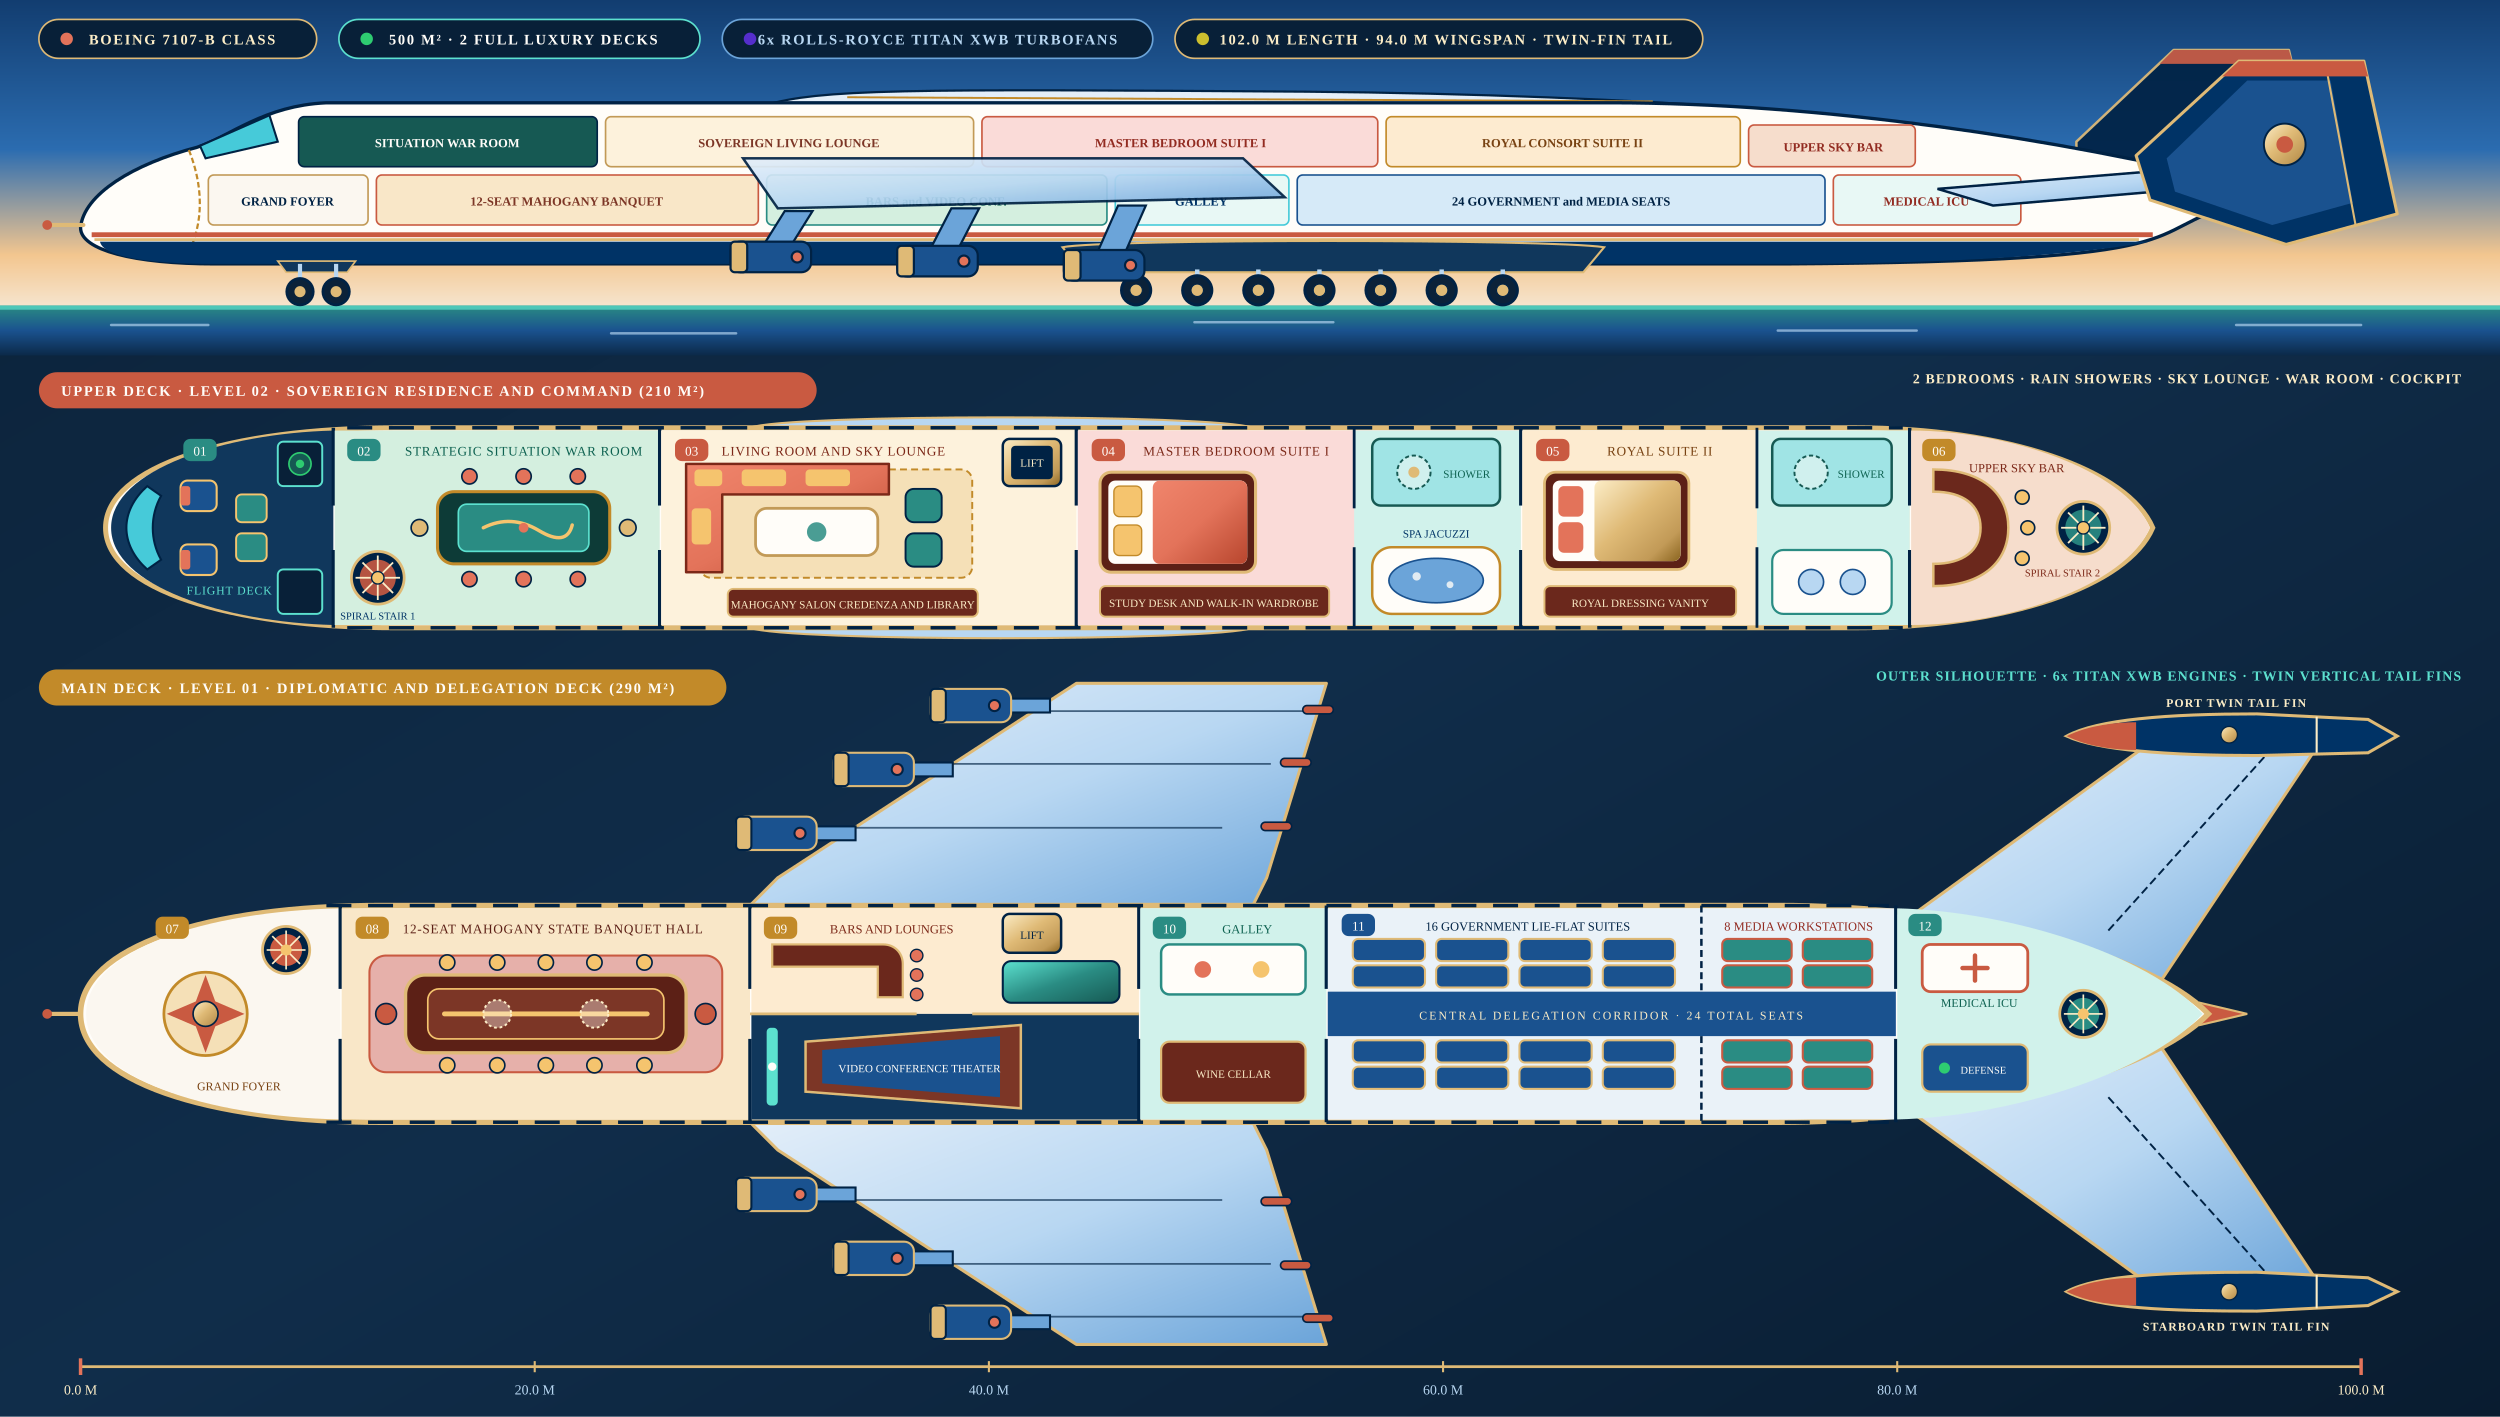
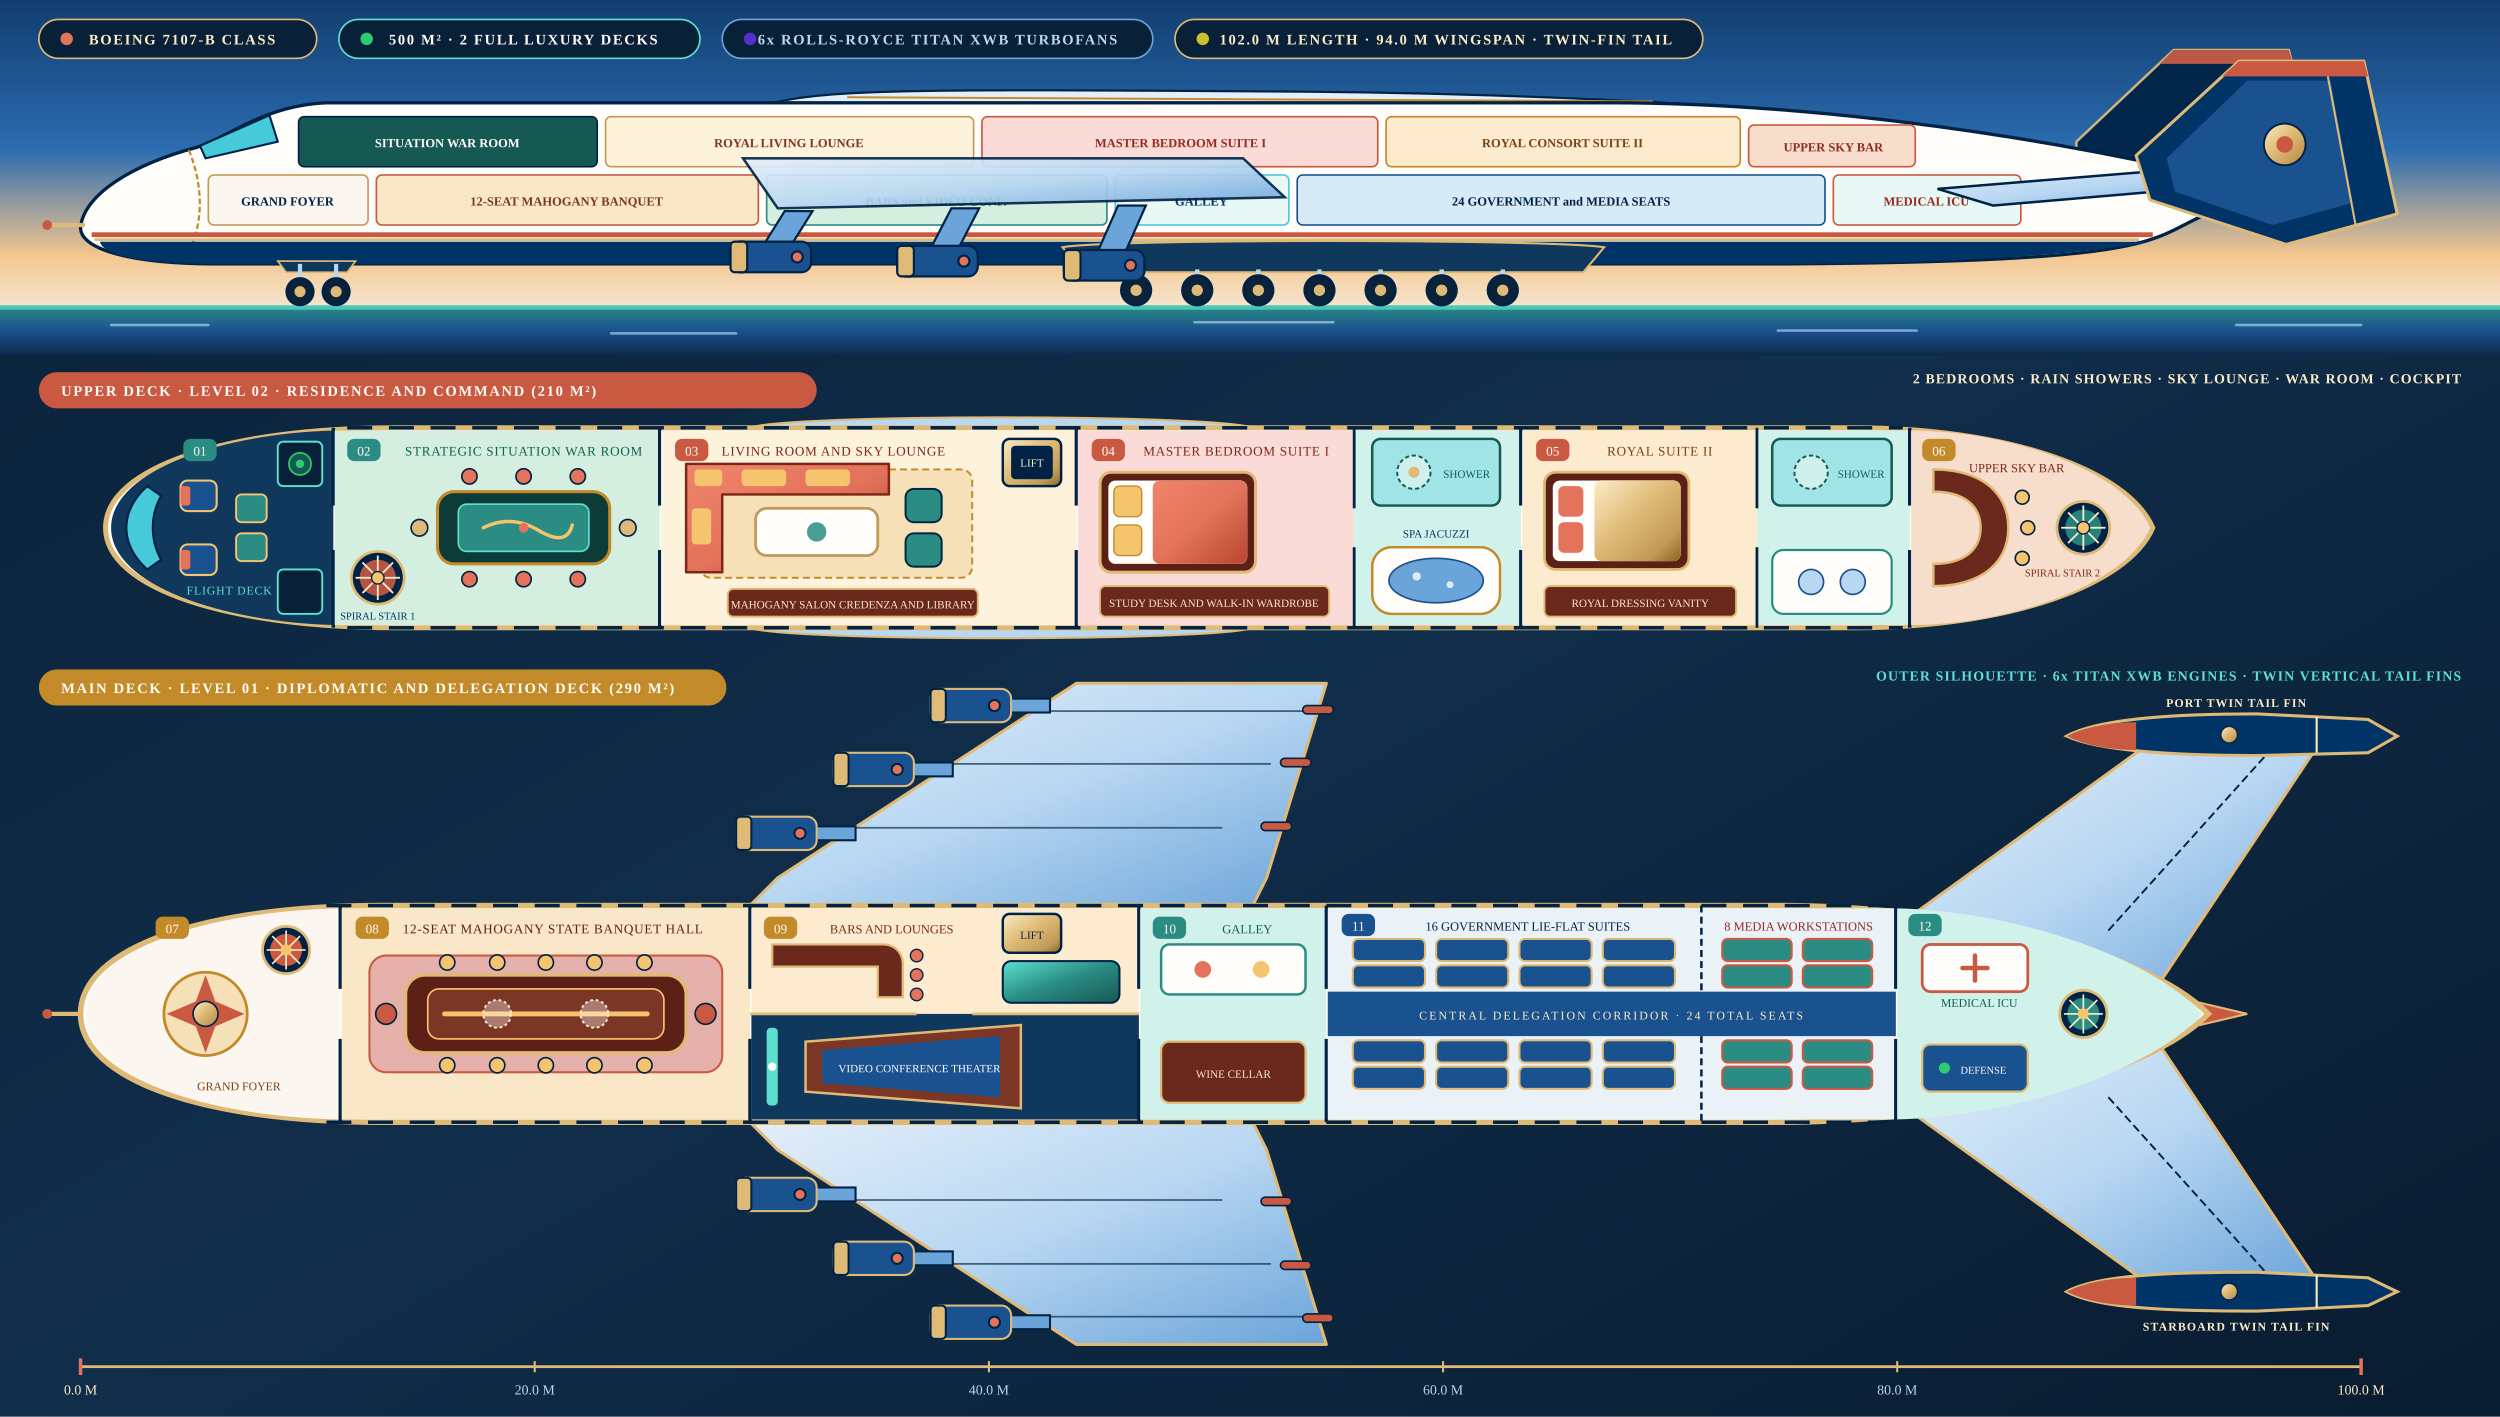
<svg xmlns="http://www.w3.org/2000/svg" class="ill deckplan-ill" viewBox="0 0 1800 1020">
  <defs>
    <linearGradient id="b" x1="0%" y1="0%" x2="0%" y2="100%">
      <stop offset="0%" stop-color="#123d70" />
      <stop offset="48%" stop-color="#2b6cb0" />
      <stop offset="82%" stop-color="#f3c68f" />
      <stop offset="100%" stop-color="#f6e7d3" />
    </linearGradient>
    <linearGradient id="c" x1="0%" y1="0%" x2="0%" y2="100%">
      <stop offset="0%" stop-color="#2a8c83" />
      <stop offset="50%" stop-color="#1a528f" />
      <stop offset="100%" stop-color="#0b2948" />
    </linearGradient>
    <linearGradient id="a" x1="0%" y1="0%" x2="100%" y2="100%">
      <stop offset="0%" stop-color="#0b2239" />
      <stop offset="50%" stop-color="#102d4a" />
      <stop offset="100%" stop-color="#091c30" />
    </linearGradient>
    <linearGradient id="d" x1="0%" y1="0%" x2="100%" y2="100%">
      <stop offset="0%" stop-color="#fcedc7" />
      <stop offset="45%" stop-color="#dfba76" />
      <stop offset="80%" stop-color="#c29a57" />
      <stop offset="100%" stop-color="#8b6520" />
    </linearGradient>
    <linearGradient id="f" x1="0%" y1="0%" x2="100%" y2="100%">
      <stop offset="0%" stop-color="#f0856c" />
      <stop offset="50%" stop-color="#e3735a" />
      <stop offset="100%" stop-color="#b8462e" />
    </linearGradient>
    <linearGradient id="g" x1="0%" y1="0%" x2="100%" y2="100%">
      <stop offset="0%" stop-color="#5ce1cf" />
      <stop offset="50%" stop-color="#2a8c83" />
      <stop offset="100%" stop-color="#165953" />
    </linearGradient>
    <linearGradient id="e" x1="0%" y1="0%" x2="100%" y2="100%">
      <stop offset="0%" stop-color="#e3eef9" />
      <stop offset="50%" stop-color="#b8d7f2" />
      <stop offset="100%" stop-color="#6ba4d9" />
    </linearGradient>
  </defs>
  <path fill="url(#a)" d="M0 0h1800v1020H0z" />
  <g class="deck-tier deck-tier--elevation">
    <path fill="url(#b)" d="M0 0h1800v224H0z" />
    <path fill="url(#c)" d="M0 220h1800v36H0z" />
    <path fill="#5ce1cf" opacity=".7" d="M0 220h1800v3H0z" />
    <path d="M80 234h70m290 6h90m330-8h100m320 6h100m230-4h90" stroke="#b8d7f2" stroke-width="1.8" stroke-linecap="round" opacity=".65" />
    <g font-size="10.5" font-weight="700" letter-spacing="1.2">
      <rect x="28" y="14" width="200" height="28" rx="14" fill="#082038" stroke="#dfba76" stroke-width="1.2" />
      <circle cx="48" cy="28" r="4.5" fill="#e3735a" class="pulse" />
      <text x="64" y="32" fill="#fcedc7">BOEING 7107-B CLASS</text>
      <rect x="244" y="14" width="260" height="28" rx="14" fill="#082038" stroke="#5ce1cf" stroke-width="1.2" />
      <circle cx="264" cy="28" r="4.5" fill="#2ecc71" class="pulse" />
      <text x="280" y="32" fill="#fffdf9">500 M² · 2 FULL LUXURY DECKS</text>
      <rect x="520" y="14" width="310" height="28" rx="14" fill="#082038" stroke="#6ba4d9" stroke-width="1.2" />
      <circle cx="540" cy="28" r="4.5" fill="#552eccff" class="pulse" />
      <text x="675" y="32" fill="#b8d7f2" text-anchor="middle">6x ROLLS-ROYCE TITAN XWB TURBOFANS</text>
      <rect x="846" y="14" width="380" height="28" rx="14" fill="#082038" stroke="#dfba76" stroke-width="1.2" />
      <circle cx="866" cy="28" r="4.5" fill="#ccbf2eff" class="pulse" />
      <text x="1041" y="32" fill="#fcedc7" text-anchor="middle">102.0 M LENGTH · 94.0 M WINGSPAN · TWIN-FIN TAIL</text>
    </g>
    <g opacity=".92">
      <path d="m1495 102 70-66h83l24 102-77 10-100-30Z" fill="#024" stroke="#dfba76" stroke-width="1.8" stroke-linejoin="round" />
      <path fill="#c95a41" d="M1565 36h83l3 10h-96z" />
      <circle cx="1608" cy="82" r="10" fill="url(#d)" stroke="#024" />
    </g>
    <path d="M550 76c40-12 100-12 390-10 120 1 240 6 320 12Z" fill="#e3eef9" stroke="#024" stroke-width="1.6" />
    <path stroke="#c28a29" stroke-width="1.4" d="m610 70 580 3" />
    <path d="M58 164c2-24 38-46 84-58 24-8 48-30 93-32h925c150 0 325 26 452 58v14c-77 22-12 42-327 44H155c-59 0-97-10-97-26Z" fill="#fffdf9" stroke="#024" stroke-width="2.4" />
    <path d="M136 108c12 30 10 58-4 81" fill="none" stroke="#c28a29" stroke-width="1.6" stroke-dasharray="4 2" />
    <path d="M72 174h1476c-58 11-163 16-263 16H155c-53 0-81-6-83-16" fill="#036" />
    <path d="M765 178c30-6 350-6 390 0l-15 18H780Z" fill="#10375c" stroke="#dfba76" stroke-width="1.5" />
    <path fill="#10375c" stroke="#dfba76" stroke-width="1.2" d="M200 188h56l-6 8h-44z" />
    <path stroke="#b8d7f2" stroke-width="3" d="M216 190v20m26-20v20" />
    <circle cx="216" cy="210" r="9.5" fill="#0b2239" stroke="#024" stroke-width="2" />
    <circle cx="216" cy="210" r="4" fill="#dfba76" />
    <circle cx="242" cy="210" r="9.5" fill="#0b2239" stroke="#024" stroke-width="2" />
    <circle cx="242" cy="210" r="4" fill="#dfba76" />
    <path d="M818 194v15m44-15v15m44-15v15m44-15v15m44-15v15m44-15v15m44-15v15" stroke="#b8d7f2" stroke-width="3.2" />
    <g fill="#0b2239" stroke="#024" stroke-width="2.2">
      <circle cx="818" cy="209" r="10.5" />
      <circle cx="862" cy="209" r="10.5" />
      <circle cx="906" cy="209" r="10.5" />
      <circle cx="950" cy="209" r="10.5" />
      <circle cx="994" cy="209" r="10.5" />
      <circle cx="1038" cy="209" r="10.5" />
      <circle cx="1082" cy="209" r="10.5" />
    </g>
    <g fill="#dfba76" stroke="#024" stroke-width=".8">
      <circle cx="818" cy="209" r="4.5" />
      <circle cx="862" cy="209" r="4.5" />
      <circle cx="906" cy="209" r="4.5" />
      <circle cx="950" cy="209" r="4.5" />
      <circle cx="994" cy="209" r="4.5" />
      <circle cx="1038" cy="209" r="4.5" />
      <circle cx="1082" cy="209" r="4.5" />
    </g>
    <path stroke="#c95a41" stroke-width="3.5" d="M66 169h1484" />
    <path stroke="#dfba76" stroke-width="2" d="M68 172.5h1472" />
    <path stroke="#dfba76" stroke-width="3" stroke-linecap="round" d="M34 162h26" />
    <circle cx="34" cy="162" r="3.5" fill="#c95a41" />
    <path d="m144 105 50-22 6 19-52 12Z" fill="#46cad9" stroke="#024" stroke-width="1.5" />
    <rect x="215" y="84" width="215" height="36" rx="4" fill="#165953" stroke="#024" stroke-width="1.2" />
    <rect x="436" y="84" width="265" height="36" rx="4" fill="#fdf2dc" stroke="#c29a57" stroke-width="1.2" />
    <rect x="707" y="84" width="285" height="36" rx="4" fill="#fadbd8" stroke="#c95a41" stroke-width="1.2" />
    <rect x="998" y="84" width="255" height="36" rx="4" fill="#fdebd0" stroke="#c28a29" stroke-width="1.2" />
    <rect x="1259" y="90" width="120" height="30" rx="4" fill="#f6ddcc" stroke="#c95a41" stroke-width="1.2" />
    <rect x="150" y="126" width="115" height="36" rx="4" fill="#fbf7f0" stroke="#c29a57" stroke-width="1.2" />
    <rect x="271" y="126" width="275" height="36" rx="4" fill="#f9e7c8" stroke="#c95a41" stroke-width="1.2" />
    <rect x="552" y="126" width="245" height="36" rx="4" fill="#d4efdf" stroke="#2a8c83" stroke-width="1.2" />
    <rect x="803" y="126" width="125" height="36" rx="4" fill="#e8f8f5" stroke="#46cad9" stroke-width="1.2" />
    <rect x="934" y="126" width="380" height="36" rx="4" fill="#d6eaf8" stroke="#1a528f" stroke-width="1.2" />
    <rect x="1320" y="126" width="135" height="36" rx="4" fill="#e8f8f5" stroke="#c95a41" stroke-width="1.2" />
    <g font-size="9" font-weight="800" text-anchor="middle">
      <text x="322" y="106" fill="#fffdf9">SITUATION WAR ROOM</text>
-       <text x="568" y="106" fill="#7c3626">SOVEREIGN LIVING LOUNGE</text>
+       <text x="568" y="106" fill="#7c3626">ROYAL LIVING LOUNGE</text>
      <text x="850" y="106" fill="#922b21">MASTER BEDROOM SUITE I</text>
      <text x="1125" y="106" fill="#784212">ROYAL CONSORT SUITE II</text>
      <text x="1320" y="109" fill="#922b21">UPPER SKY BAR</text>
      <text x="207" y="148" fill="#024">GRAND FOYER</text>
      <text x="408" y="148" fill="#7c3626">12-SEAT MAHOGANY BANQUET</text>
      <text x="674" y="148" fill="#0e6251">BARS and VIDEO CONF.</text>
      <text x="865" y="148" fill="#036">GALLEY</text>
      <text x="1124" y="148" fill="#024">24 GOVERNMENT and MEDIA SEATS</text>
      <text x="1387" y="148" fill="#922b21">MEDICAL ICU</text>
    </g>
    <path d="M535 114h360l30 28-365 8Z" fill="url(#e)" stroke="#024" stroke-width="1.8" opacity=".92" />
    <g stroke="#024" stroke-width="1.6">
      <path fill="#6ba4d9" d="M565 152h20l-15 24h-20z" />
      <rect x="526" y="174" width="58" height="22" rx="7" fill="#1a528f" />
      <rect x="526" y="174" width="12" height="22" rx="3" fill="#dfba76" />
      <circle cx="574" cy="185" r="4" fill="#e3735a" />
      <path fill="#6ba4d9" d="M685 150h20l-15 29h-20z" />
      <rect x="646" y="177" width="58" height="22" rx="7" fill="#1a528f" />
      <rect x="646" y="177" width="12" height="22" rx="3" fill="#dfba76" />
      <circle cx="694" cy="188" r="4" fill="#e3735a" />
      <path fill="#6ba4d9" d="M805 148h20l-15 34h-20z" />
      <rect x="766" y="180" width="58" height="22" rx="7" fill="#1a528f" />
      <rect x="766" y="180" width="12" height="22" rx="3" fill="#dfba76" />
      <circle cx="814" cy="191" r="4" fill="#e3735a" />
    </g>
    <path d="m1395 136 220-18 30 12-210 18Z" fill="url(#e)" stroke="#024" stroke-width="1.8" />
    <path d="m1538 112 74-68h90l24 110-80 22-98-32Z" fill="#036" stroke="#dfba76" stroke-width="2.2" stroke-linejoin="round" />
    <path d="m1560 114 58-56h60l16 88-58 16-70-24Z" fill="#1a528f" />
    <path stroke="#dfba76" stroke-width="1.5" d="m1674 44 22 118" />
    <path fill="#c95a41" d="M1612 44h90l3 11h-105z" />
    <circle cx="1645" cy="104" r="15" fill="url(#d)" stroke="#024" stroke-width="1.4" />
    <circle cx="1645" cy="104" r="6" fill="#c95a41" />
  </g>
  <g class="deck-tier deck-tier--upper">
    <rect x="28" y="268" width="560" height="26" rx="13" fill="#c95a41" />
-     <text x="44" y="285" fill="#fffdf9" font-size="10.5" font-weight="800" letter-spacing="1.2">UPPER DECK · LEVEL 02 · SOVEREIGN RESIDENCE AND COMMAND (210 M²)</text>
+     <text x="44" y="285" fill="#fffdf9" font-size="10.5" font-weight="800" letter-spacing="1.2">UPPER DECK · LEVEL 02 · RESIDENCE AND COMMAND (210 M²)</text>
    <text x="1772" y="276" fill="#fcedc7" font-size="10" font-weight="700" text-anchor="end" letter-spacing=".8">2 BEDROOMS · RAIN SHOWERS · SKY LOUNGE · WAR ROOM · COCKPIT</text>
    <path d="M540 308c25-10 335-10 362 0Zm0 144c25 10 335 10 362 0Z" fill="#b8d7f2" stroke="#dfba76" stroke-width="1.5" />
    <path d="M76 380c0-44 89-72 209-72h1050c110 0 197 30 215 72-18 42-105 72-215 72H285c-120 0-209-28-209-72Z" fill="#fffdf9" stroke="#dfba76" stroke-width="3.6" />
    <path d="M80 380c0-42 82-68 160-70v140c-78-2-160-28-160-70" fill="#10375c" />
    <path d="M106 350c-20 18-20 42 0 60l10-7c-8-14-8-32 0-46Z" fill="#46cad9" stroke="#024" stroke-width="1.5" />
    <rect x="130" y="346" width="26" height="22" rx="5" fill="#1a528f" stroke="#f5c46e" stroke-width="1.5" />
    <rect x="130" y="350" width="7" height="14" rx="2" fill="#e3735a" />
    <rect x="130" y="392" width="26" height="22" rx="5" fill="#1a528f" stroke="#f5c46e" stroke-width="1.5" />
    <rect x="130" y="396" width="7" height="14" rx="2" fill="#e3735a" />
    <rect x="170" y="356" width="22" height="20" rx="4" fill="#2a8c83" stroke="#f5c46e" stroke-width="1.4" />
    <rect x="170" y="384" width="22" height="20" rx="4" fill="#2a8c83" stroke="#f5c46e" stroke-width="1.4" />
    <rect x="200" y="318" width="32" height="32" rx="4" fill="#082038" stroke="#5ce1cf" stroke-width="1.4" />
    <circle cx="216" cy="334" r="8" fill="#165953" stroke="#2ecc71" stroke-width="1.2" />
    <circle cx="216" cy="334" r="3" fill="#2ecc71" class="pulse" />
    <rect x="200" y="410" width="32" height="32" rx="4" fill="#082038" stroke="#5ce1cf" stroke-width="1.4" />
    <path stroke="#024" stroke-width="2.5" d="M240 308v56m0 32v56" />
    <rect x="132" y="316" width="24" height="16" rx="5" fill="#2a8c83" />
    <text x="144" y="328" fill="#fffdf9" font-size="9.5" text-anchor="middle">01</text>
    <text x="165" y="428" fill="#5ce1cf" font-size="8.5" text-anchor="middle" letter-spacing=".6">FLIGHT DECK</text>
    <path fill="#d4efdf" d="M241 310h234v140H241z" />
    <path stroke="#024" stroke-width="2.5" d="M475 308v56m0 32v56" />
    <rect x="315" y="354" width="124" height="52" rx="12" fill="#0d3b37" stroke="#c28a29" stroke-width="2.2" />
    <rect x="330" y="363" width="94" height="34" rx="6" fill="#2a8c83" stroke="#5ce1cf" stroke-width="1.2" />
    <path d="M348 380q20-10 40 2t24-4" stroke="#f5c46e" stroke-width="2.5" fill="none" stroke-linecap="round" />
    <circle cx="377" cy="380" r="3.5" fill="#e3735a" class="pulse" />
    <g fill="#e3735a" stroke="#024" stroke-width="1.2">
      <circle cx="338" cy="343" r="5.5" />
      <circle cx="377" cy="343" r="5.5" />
      <circle cx="416" cy="343" r="5.5" />
      <circle cx="338" cy="417" r="5.5" />
      <circle cx="377" cy="417" r="5.5" />
      <circle cx="416" cy="417" r="5.5" />
      <circle cx="302" cy="380" r="6" fill="#dfba76" />
      <circle cx="452" cy="380" r="6" fill="#dfba76" />
    </g>
    <g transform="translate(272 416)">
      <circle r="19" fill="#024" stroke="#dfba76" stroke-width="2" />
      <circle r="13" fill="#c95a41" opacity=".9" />
      <path d="M-16 0h32M0-16v32m-11-27 22 22m0-22-22 22" stroke="#fcedc7" stroke-width="1.3" />
      <circle r="4.5" fill="#f5c46e" stroke="#024" />
    </g>
    <text x="272" y="446" fill="#036" font-size="7.5" text-anchor="middle">SPIRAL STAIR 1</text>
    <rect x="250" y="316" width="24" height="16" rx="5" fill="#2a8c83" />
    <text x="262" y="328" fill="#fffdf9" font-size="9.5" text-anchor="middle">02</text>
    <text x="377" y="328" fill="#0e6251" font-size="9.5" text-anchor="middle" letter-spacing=".5">STRATEGIC SITUATION WAR ROOM</text>
    <path fill="#fdf2dc" d="M476 310h299v140H476z" />
    <path stroke="#024" stroke-width="2.5" d="M775 308v56m0 32v56" />
    <rect x="504" y="338" width="196" height="78" rx="8" fill="#f5e0b7" stroke="#c28a29" stroke-width="1.4" stroke-dasharray="5 3" />
    <path d="M494 334h146v22H520v56h-26Z" fill="url(#f)" stroke="#7c2818" stroke-width="1.8" stroke-linejoin="round" />
    <rect x="500" y="338" width="20" height="12" rx="3" fill="#f5c46e" />
    <rect x="534" y="338" width="32" height="12" rx="3" fill="#f5c46e" />
    <rect x="580" y="338" width="32" height="12" rx="3" fill="#f5c46e" />
    <rect x="498" y="366" width="14" height="26" rx="3" fill="#f5c46e" />
    <rect x="544" y="366" width="88" height="34" rx="8" fill="#fffdf9" stroke="#c29a57" stroke-width="2" />
    <circle cx="588" cy="383" r="7" fill="#2a8c83" opacity=".85" />
    <rect x="652" y="352" width="26" height="24" rx="6" fill="#2a8c83" stroke="#024" stroke-width="1.4" />
    <rect x="652" y="384" width="26" height="24" rx="6" fill="#2a8c83" stroke="#024" stroke-width="1.4" />
    <rect x="524" y="424" width="180" height="20" rx="4" fill="#6b281c" stroke="#dfba76" stroke-width="1.4" />
    <text x="614" y="438" fill="#fcedc7" font-size="8" text-anchor="middle">MAHOGANY SALON CREDENZA AND LIBRARY</text>
    <rect x="722" y="316" width="42" height="34" rx="5" fill="url(#d)" stroke="#024" stroke-width="1.8" />
    <rect x="728" y="321" width="30" height="24" rx="3" fill="#024" />
    <text x="743" y="336" fill="#fcedc7" font-size="8" text-anchor="middle">LIFT</text>
    <rect x="486" y="316" width="24" height="16" rx="5" fill="#c95a41" />
    <text x="498" y="328" fill="#fffdf9" font-size="9.5" text-anchor="middle">03</text>
    <text x="600" y="328" fill="#7c2818" font-size="9.5" text-anchor="middle" letter-spacing=".5">LIVING ROOM AND SKY LOUNGE</text>
    <path fill="#fadbd8" d="M776 310h319v140H776z" />
    <path fill="#d1f2eb" d="M975 310h120v140H975z" />
    <path stroke="#024" stroke-width="2" d="M975 308v58m0 28v58" />
    <path stroke="#024" stroke-width="2.5" d="M1095 308v56m0 32v56" />
    <rect x="792" y="340" width="112" height="72" rx="8" fill="#5c2016" stroke="#dfba76" stroke-width="2.2" />
    <rect x="798" y="346" width="100" height="60" rx="5" fill="#fffdf9" />
    <rect x="830" y="346" width="68" height="60" rx="5" fill="url(#f)" />
    <rect x="802" y="350" width="20" height="22" rx="4" fill="#f5c46e" stroke="#c28a29" />
    <rect x="802" y="378" width="20" height="22" rx="4" fill="#f5c46e" stroke="#c28a29" />
    <rect x="792" y="422" width="165" height="22" rx="4" fill="#6b281c" stroke="#dfba76" stroke-width="1.4" />
    <text x="874" y="437" fill="#fcedc7" font-size="8" text-anchor="middle">STUDY DESK AND WALK-IN WARDROBE</text>
    <rect x="988" y="316" width="92" height="48" rx="6" fill="#46cad9" fill-opacity=".35" stroke="#165953" stroke-width="1.8" />
    <circle cx="1018" cy="340" r="12" fill="#fffdf9" fill-opacity=".5" stroke="#165953" stroke-width="1.4" stroke-dasharray="3 2" />
    <circle cx="1018" cy="340" r="4" fill="#dfba76" />
    <text x="1056" y="344" fill="#0e6251" font-size="8" text-anchor="middle">SHOWER</text>
    <rect x="988" y="394" width="92" height="48" rx="14" fill="#fffdf9" stroke="#c28a29" stroke-width="1.8" />
    <ellipse cx="1034" cy="418" rx="34" ry="16" fill="#6ba4d9" stroke="#1a528f" stroke-width="1.2" />
    <circle cx="1020" cy="415" r="3" fill="#fffdf9" opacity=".8" />
    <circle cx="1044" cy="421" r="2.5" fill="#fffdf9" opacity=".8" />
    <text x="1034" y="387" fill="#036" font-size="8" text-anchor="middle">SPA JACUZZI</text>
    <rect x="786" y="316" width="24" height="16" rx="5" fill="#c95a41" />
    <text x="798" y="328" fill="#fffdf9" font-size="9.5" text-anchor="middle">04</text>
    <text x="890" y="328" fill="#7c2818" font-size="9.5" text-anchor="middle" letter-spacing=".5">MASTER BEDROOM SUITE I</text>
    <path fill="#fdebd0" d="M1096 310h279v140h-279z" />
    <path fill="#d1f2eb" d="M1265 310h110v140h-110z" />
    <path stroke="#024" stroke-width="2" d="M1265 308v58m0 28v58" />
    <path stroke="#024" stroke-width="2.5" d="M1375 308v56m0 32v56" />
    <rect x="1112" y="340" width="104" height="70" rx="8" fill="#5c2016" stroke="#dfba76" stroke-width="2" />
    <rect x="1118" y="346" width="92" height="58" rx="5" fill="#fffdf9" />
    <rect x="1148" y="346" width="62" height="58" rx="5" fill="url(#d)" />
    <rect x="1122" y="350" width="18" height="22" rx="4" fill="#e3735a" />
    <rect x="1122" y="376" width="18" height="22" rx="4" fill="#e3735a" />
    <rect x="1112" y="422" width="138" height="22" rx="4" fill="#6b281c" stroke="#dfba76" stroke-width="1.4" />
    <text x="1181" y="437" fill="#fcedc7" font-size="8" text-anchor="middle">ROYAL DRESSING VANITY</text>
    <rect x="1276" y="316" width="86" height="48" rx="6" fill="#46cad9" fill-opacity=".35" stroke="#165953" stroke-width="1.8" />
    <circle cx="1304" cy="340" r="12" fill="#fffdf9" fill-opacity=".5" stroke="#165953" stroke-width="1.4" stroke-dasharray="3 2" />
    <text x="1340" y="344" fill="#0e6251" font-size="8" text-anchor="middle">SHOWER</text>
    <rect x="1276" y="396" width="86" height="46" rx="8" fill="#fffdf9" stroke="#2a8c83" stroke-width="1.6" />
    <circle cx="1304" cy="419" r="9" fill="#b8d7f2" stroke="#1a528f" stroke-width="1.2" />
    <circle cx="1334" cy="419" r="9" fill="#b8d7f2" stroke="#1a528f" stroke-width="1.2" />
    <rect x="1106" y="316" width="24" height="16" rx="5" fill="#c95a41" />
    <text x="1118" y="328" fill="#fffdf9" font-size="9.5" text-anchor="middle">05</text>
    <text x="1195" y="328" fill="#784212" font-size="9.5" text-anchor="middle" letter-spacing=".5">ROYAL SUITE II</text>
    <path d="M1376 310c69 0 154 28 172 70-18 42-103 70-172 70Z" fill="#f6ddcc" />
    <path d="M1392 338c36 0 54 18 54 42s-18 42-54 42v-16c22 0 34-10 34-26s-12-26-34-26Z" fill="#6b281c" stroke="#dfba76" stroke-width="1.8" />
    <circle cx="1456" cy="358" r="5" fill="#f5c46e" stroke="#024" stroke-width="1.2" />
    <circle cx="1460" cy="380" r="5" fill="#f5c46e" stroke="#024" stroke-width="1.2" />
    <circle cx="1456" cy="402" r="5" fill="#f5c46e" stroke="#024" stroke-width="1.2" />
    <g transform="translate(1500 380)">
      <circle r="19" fill="#024" stroke="#dfba76" stroke-width="2" />
      <circle r="13" fill="#2a8c83" opacity=".9" />
      <path d="M-16 0h32M0-16v32m-11-27 22 22m0-22-22 22" stroke="#fcedc7" stroke-width="1.3" />
      <circle r="4.5" fill="#f5c46e" stroke="#024" />
    </g>
    <text x="1485" y="415" fill="#7c2818" font-size="7.5" text-anchor="middle">SPIRAL STAIR 2</text>
    <rect x="1384" y="316" width="24" height="16" rx="5" fill="#c28a29" />
    <text x="1396" y="328" fill="#fffdf9" font-size="9.5" text-anchor="middle">06</text>
    <text x="1452" y="340" fill="#7c2818" font-size="9" text-anchor="middle">UPPER SKY BAR</text>
    <path d="M250 308h1120M250 452h1120" stroke="#024" stroke-width="2.5" stroke-dasharray="18 12" />
  </g>
  <g class="deck-tier deck-tier--main">
    <rect x="28" y="482" width="495" height="26" rx="13" fill="#c28a29" />
    <text x="44" y="499" fill="#fffdf9" font-size="10.5" font-weight="800" letter-spacing="1.2">MAIN DECK · LEVEL 01 · DIPLOMATIC AND DELEGATION DECK (290 M²)</text>
    <text x="1772" y="490" fill="#5ce1cf" font-size="10" font-weight="700" text-anchor="end" letter-spacing=".8">OUTER SILHOUETTE · 6x TITAN XWB ENGINES · TWIN VERTICAL TAIL FINS</text>
    <path d="m540 652 20-20 215-140h180l-43 140-10 20Z" fill="url(#e)" stroke="#dfba76" stroke-width="2.2" stroke-linejoin="round" />
    <path d="m540 808 20 20 215 140h180l-43-140-10-20Z" fill="url(#e)" stroke="#dfba76" stroke-width="2.2" stroke-linejoin="round" />
    <path d="M615 596h265m-195-46h230m-170-38h197M615 864h265m-195 46h230m-170 38h197" stroke="#024" stroke-width="1.3" opacity=".65" />
    <g fill="#c95a41" stroke="#024" stroke-width="1.2">
      <rect x="908" y="592" width="22" height="6" rx="3" />
      <rect x="922" y="546" width="22" height="6" rx="3" />
      <rect x="938" y="508" width="22" height="6" rx="3" />
      <rect x="908" y="862" width="22" height="6" rx="3" />
      <rect x="922" y="908" width="22" height="6" rx="3" />
      <rect x="938" y="946" width="22" height="6" rx="3" />
    </g>
    <g stroke="#024" stroke-width="1.5">
      <path fill="#6ba4d9" d="M572 595h44v10h-44z" />
      <rect x="530" y="588" width="58" height="24" rx="7" fill="#1a528f" stroke="#dfba76" />
      <rect x="530" y="588" width="11" height="24" rx="3" fill="#dfba76" />
      <circle cx="576" cy="600" r="4" fill="#e3735a" />
      <path fill="#6ba4d9" d="M642 549h44v10h-44z" />
      <rect x="600" y="542" width="58" height="24" rx="7" fill="#1a528f" stroke="#dfba76" />
      <rect x="600" y="542" width="11" height="24" rx="3" fill="#dfba76" />
      <circle cx="646" cy="554" r="4" fill="#e3735a" />
      <path fill="#6ba4d9" d="M712 503h44v10h-44z" />
      <rect x="670" y="496" width="58" height="24" rx="7" fill="#1a528f" stroke="#dfba76" />
      <rect x="670" y="496" width="11" height="24" rx="3" fill="#dfba76" />
      <circle cx="716" cy="508" r="4" fill="#e3735a" />
      <path fill="#6ba4d9" d="M572 855h44v10h-44z" />
      <rect x="530" y="848" width="58" height="24" rx="7" fill="#1a528f" stroke="#dfba76" />
      <rect x="530" y="848" width="11" height="24" rx="3" fill="#dfba76" />
      <circle cx="576" cy="860" r="4" fill="#e3735a" />
      <path fill="#6ba4d9" d="M642 901h44v10h-44z" />
      <rect x="600" y="894" width="58" height="24" rx="7" fill="#1a528f" stroke="#dfba76" />
      <rect x="600" y="894" width="11" height="24" rx="3" fill="#dfba76" />
      <circle cx="646" cy="906" r="4" fill="#e3735a" />
      <path fill="#6ba4d9" d="M712 947h44v10h-44z" />
      <rect x="670" y="940" width="58" height="24" rx="7" fill="#1a528f" stroke="#dfba76" />
      <rect x="670" y="940" width="11" height="24" rx="3" fill="#dfba76" />
      <circle cx="716" cy="952" r="4" fill="#e3735a" />
    </g>
    <path d="m1367 666 185-134h120l-120 180Z" fill="url(#e)" stroke="#dfba76" stroke-width="2.2" stroke-linejoin="round" />
    <path stroke="#024" stroke-width="1.4" stroke-dasharray="6 3" d="m1518 670 124-138" />
    <path d="m1367 794 185 134h120l-120-180Z" fill="url(#e)" stroke="#dfba76" stroke-width="2.2" stroke-linejoin="round" />
    <path stroke="#024" stroke-width="1.4" stroke-dasharray="6 3" d="m1518 790 124 138" />
    <path d="M1488 530c22-12 72-16 137-16l80 4 21 12-21 12-80 2c-65 0-115-4-137-14Z" fill="#036" stroke="#dfba76" stroke-width="2.2" />
    <path d="M1488 530c16-8 36-10 50-10v20c-14 0-34-2-50-10" fill="#c95a41" />
    <path stroke="#fcedc7" stroke-width="1.5" d="M1668 516v26" />
    <circle cx="1605" cy="529" r="6" fill="url(#d)" stroke="#024" />
    <text x="1610" y="509" fill="#fcedc7" font-size="8.5" font-weight="800" text-anchor="middle" letter-spacing=".8">PORT TWIN TAIL FIN</text>
    <path d="M1488 930c22-12 72-14 137-14l80 4 21 10-21 10-80 4c-65 0-115-2-137-14Z" fill="#036" stroke="#dfba76" stroke-width="2.2" />
    <path d="M1488 930c16-8 36-10 50-10v20c-14 0-34-2-50-10" fill="#c95a41" />
    <path stroke="#fcedc7" stroke-width="1.5" d="M1668 918v24" />
    <circle cx="1605" cy="930" r="6" fill="url(#d)" stroke="#024" />
    <text x="1610" y="958" fill="#fcedc7" font-size="8.5" font-weight="800" text-anchor="middle" letter-spacing=".8">STARBOARD TWIN TAIL FIN</text>
    <path stroke="#dfba76" stroke-width="3" stroke-linecap="round" d="M34 730h24" />
    <circle cx="34" cy="730" r="3.5" fill="#c95a41" />
    <path d="m1584 722 34 8-34 8Z" fill="#c95a41" stroke="#dfba76" stroke-width="1.5" />
    <path d="M58 730c0-48 90-78 217-78h1005c130 0 265 32 310 78-45 46-180 78-310 78H275c-127 0-217-30-217-78Z" fill="#fffdf9" stroke="#dfba76" stroke-width="4" />
    <path d="M62 730c0-46 86-74 183-76v152c-97-2-183-30-183-76" fill="#fbf7f0" />
    <path stroke="#024" stroke-width="2.5" d="M245 652v60m0 36v60" />
    <circle cx="148" cy="730" r="30" fill="#f5e0b7" stroke="#c28a29" stroke-width="2" />
    <path fill="#c95a41" d="m148 702 7 19 21 9-21 9-7 19-7-19-21-9 21-9z" />
    <circle cx="148" cy="730" r="9" fill="url(#d)" stroke="#024" stroke-width="1.2" />
    <g transform="translate(206 684)">
      <circle r="17" fill="#024" stroke="#dfba76" stroke-width="2" />
      <circle r="11.5" fill="#c95a41" />
      <path d="M-14 0h28M0-14v28m-10-24 20 20m0-20-20 20" stroke="#fcedc7" stroke-width="1.2" />
      <circle r="4" fill="#f5c46e" />
    </g>
    <rect x="112" y="660" width="24" height="16" rx="5" fill="#c28a29" />
    <text x="124" y="672" fill="#fffdf9" font-size="9.5" text-anchor="middle">07</text>
    <text x="172" y="785" fill="#784212" font-size="8.5" text-anchor="middle">GRAND FOYER</text>
    <path fill="#f9e7c8" d="M246 654h294v152H246z" />
    <path stroke="#024" stroke-width="2.5" d="M540 652v60m0 36v60" />
    <rect x="266" y="688" width="254" height="84" rx="12" fill="#e6b0aa" stroke="#c95a41" stroke-width="1.5" />
    <rect x="292" y="702" width="202" height="56" rx="14" fill="#5c2016" stroke="#dfba76" stroke-width="2.4" />
    <rect x="308" y="712" width="170" height="36" rx="8" fill="#7c3626" stroke="#f5c46e" stroke-width="1.2" />
    <path stroke="#f5c46e" stroke-width="3.5" stroke-linecap="round" d="M320 730h146" />
    <circle cx="358" cy="730" r="10" fill="#fffdf9" fill-opacity=".35" stroke="#fcedc7" stroke-width="1.4" stroke-dasharray="2 2" class="twinkle" />
    <circle cx="428" cy="730" r="10" fill="#fffdf9" fill-opacity=".35" stroke="#fcedc7" stroke-width="1.4" stroke-dasharray="2 2" class="twinkle" />
    <g stroke="#024" stroke-width="1.2">
      <circle cx="278" cy="730" r="7.5" fill="#c95a41" />
      <circle cx="508" cy="730" r="7.5" fill="#c95a41" />
      <circle cx="322" cy="693" r="5.5" fill="#f5c46e" />
      <circle cx="358" cy="693" r="5.5" fill="#f5c46e" />
      <circle cx="393" cy="693" r="5.5" fill="#f5c46e" />
      <circle cx="428" cy="693" r="5.5" fill="#f5c46e" />
      <circle cx="464" cy="693" r="5.5" fill="#f5c46e" />
      <circle cx="322" cy="767" r="5.5" fill="#f5c46e" />
      <circle cx="358" cy="767" r="5.5" fill="#f5c46e" />
      <circle cx="393" cy="767" r="5.5" fill="#f5c46e" />
      <circle cx="428" cy="767" r="5.5" fill="#f5c46e" />
      <circle cx="464" cy="767" r="5.5" fill="#f5c46e" />
    </g>
    <rect x="256" y="660" width="24" height="16" rx="5" fill="#c28a29" />
    <text x="268" y="672" fill="#fffdf9" font-size="9.5" text-anchor="middle">08</text>
    <text x="398" y="672" fill="#5c2016" font-size="9.5" text-anchor="middle" letter-spacing=".5">12-SEAT MAHOGANY STATE BANQUET HALL</text>
    <path fill="#fdebd0" d="M541 654h279v76H541z" />
    <path fill="#10375c" d="M541 730h279v76H541z" />
    <path stroke="#dfba76" stroke-width="2" d="M540 730h120m40 0h120" />
    <path stroke="#024" stroke-width="2.5" d="M820 652v60m0 36v60" />
    <path d="M556 680h80c8 0 14 6 14 14v24h-18v-22h-76Z" fill="#6b281c" stroke="#dfba76" stroke-width="1.6" />
    <circle cx="660" cy="688" r="4.5" fill="#e3735a" stroke="#024" />
    <circle cx="660" cy="702" r="4.5" fill="#e3735a" stroke="#024" />
    <circle cx="660" cy="716" r="4.5" fill="#e3735a" stroke="#024" />
    <rect x="722" y="658" width="42" height="28" rx="5" fill="url(#d)" stroke="#024" stroke-width="1.8" />
    <text x="743" y="676" fill="#024" font-size="8" text-anchor="middle">LIFT</text>
    <rect x="722" y="692" width="84" height="30" rx="6" fill="url(#g)" stroke="#024" stroke-width="1.5" />
    <rect x="552" y="740" width="8" height="56" rx="3" fill="#5ce1cf" />
    <circle cx="556" cy="768" r="3" fill="#fffdf9" class="pulse" />
    <path fill="#7c3626" stroke="#dfba76" stroke-width="1.8" d="m580 750 155-12v60l-155-12z" />
    <path fill="#1a528f" d="m592 756 128-10v44l-128-10z" />
    <text x="662" y="772" fill="#fffdf9" font-size="8" text-anchor="middle">VIDEO CONFERENCE THEATER</text>
    <rect x="550" y="660" width="24" height="16" rx="5" fill="#c28a29" />
    <text x="562" y="672" fill="#fffdf9" font-size="9.5" text-anchor="middle">09</text>
    <text x="642" y="672" fill="#7c2818" font-size="9" text-anchor="middle">BARS AND LOUNGES</text>
    <path fill="#d1f2eb" d="M821 654h134v152H821z" />
    <path stroke="#024" stroke-width="2.5" d="M955 652v60m0 36v60" />
    <rect x="836" y="680" width="104" height="36" rx="6" fill="#fffdf9" stroke="#2a8c83" stroke-width="1.8" />
    <circle cx="866" cy="698" r="6" fill="#e3735a" />
    <circle cx="908" cy="698" r="6" fill="#f5c46e" />
    <rect x="836" y="750" width="104" height="44" rx="6" fill="#6b281c" stroke="#dfba76" stroke-width="1.6" />
    <text x="888" y="776" fill="#fcedc7" font-size="8" text-anchor="middle">WINE CELLAR</text>
    <rect x="830" y="660" width="24" height="16" rx="5" fill="#2a8c83" />
    <text x="842" y="672" fill="#fffdf9" font-size="9.5" text-anchor="middle">10</text>
    <text x="898" y="672" fill="#0e6251" font-size="9" text-anchor="middle">GALLEY</text>
    <path fill="#eaf2f8" d="M956 654h409v152H956z" />
    <path fill="#1a528f" d="M956 714h409v32H956z" />
    <path stroke="#024" stroke-width="1.8" stroke-dasharray="5 3" d="M1225 652v62m0 32v62" />
    <path stroke="#024" stroke-width="2.5" d="M1365 652v60m0 36v60" />
    <g fill="#1a528f" stroke="#dfba76" stroke-width="1.5">
      <rect x="974" y="676" width="52" height="16" rx="4" />
      <rect x="974" y="695" width="52" height="16" rx="4" />
      <rect x="1034" y="676" width="52" height="16" rx="4" />
      <rect x="1034" y="695" width="52" height="16" rx="4" />
      <rect x="1094" y="676" width="52" height="16" rx="4" />
      <rect x="1094" y="695" width="52" height="16" rx="4" />
      <rect x="1154" y="676" width="52" height="16" rx="4" />
      <rect x="1154" y="695" width="52" height="16" rx="4" />
      <rect x="974" y="749" width="52" height="16" rx="4" />
      <rect x="974" y="768" width="52" height="16" rx="4" />
      <rect x="1034" y="749" width="52" height="16" rx="4" />
      <rect x="1034" y="768" width="52" height="16" rx="4" />
      <rect x="1094" y="749" width="52" height="16" rx="4" />
      <rect x="1094" y="768" width="52" height="16" rx="4" />
      <rect x="1154" y="749" width="52" height="16" rx="4" />
      <rect x="1154" y="768" width="52" height="16" rx="4" />
    </g>
    <g fill="#2a8c83" stroke="#c95a41" stroke-width="1.5">
      <rect x="1240" y="676" width="50" height="16" rx="4" />
      <rect x="1240" y="695" width="50" height="16" rx="4" />
      <rect x="1298" y="676" width="50" height="16" rx="4" />
      <rect x="1298" y="695" width="50" height="16" rx="4" />
      <rect x="1240" y="749" width="50" height="16" rx="4" />
      <rect x="1240" y="768" width="50" height="16" rx="4" />
      <rect x="1298" y="749" width="50" height="16" rx="4" />
      <rect x="1298" y="768" width="50" height="16" rx="4" />
    </g>
    <rect x="966" y="658" width="24" height="16" rx="5" fill="#1a528f" />
    <text x="978" y="670" fill="#fffdf9" font-size="9.5" text-anchor="middle">11</text>
    <text x="1100" y="670" fill="#024" font-size="9" text-anchor="middle">16 GOVERNMENT LIE-FLAT SUITES</text>
    <text x="1295" y="670" fill="#922b21" font-size="9" text-anchor="middle">8 MEDIA WORKSTATIONS</text>
    <text x="1160" y="734" fill="#fcedc7" font-size="8.5" letter-spacing="1.5" text-anchor="middle">CENTRAL DELEGATION CORRIDOR · 24 TOTAL SEATS</text>
    <path d="M1366 654c79 2 179 32 220 76-41 44-141 74-220 76Z" fill="#d1f2eb" />
    <rect x="1384" y="680" width="76" height="34" rx="6" fill="#fffdf9" stroke="#c95a41" stroke-width="2" />
    <path d="M1422 688v18m-9-9h18" stroke="#c95a41" stroke-width="3.2" stroke-linecap="round" />
    <g transform="translate(1500 730)">
      <circle r="17" fill="#024" stroke="#dfba76" stroke-width="2" />
      <circle r="11.5" fill="#2a8c83" />
      <path d="M-14 0h28M0-14v28m-10-24 20 20m0-20-20 20" stroke="#fcedc7" stroke-width="1.2" />
      <circle r="4" fill="#f5c46e" />
    </g>
    <rect x="1384" y="752" width="76" height="34" rx="6" fill="#1a528f" stroke="#dfba76" stroke-width="1.6" />
    <circle cx="1400" cy="769" r="4" fill="#2ecc71" class="pulse" />
    <text x="1428" y="773" fill="#fffdf9" font-size="7.5" text-anchor="middle">DEFENSE</text>
    <rect x="1374" y="658" width="24" height="16" rx="5" fill="#2a8c83" />
    <text x="1386" y="670" fill="#fffdf9" font-size="9.5" text-anchor="middle">12</text>
    <text x="1425" y="725" fill="#0e6251" font-size="8.5" text-anchor="middle">MEDICAL ICU</text>
    <path d="M235 652h1125M235 808h1125" stroke="#024" stroke-width="2.5" stroke-dasharray="18 12" />
  </g>
  <g font-size="10" fill="#b8d7f2">
    <path stroke="#dfba76" stroke-width="2" d="M58 984h1642" />
    <path stroke="#e3735a" stroke-width="2.5" d="M58 978v12" />
    <text x="58" y="20" text-anchor="middle" fill="#fcedc7" transform="translate(0 984)">0.0 M</text>
    <path stroke="#dfba76" stroke-width="1.5" d="M385 980v8" />
    <text x="385" y="20" text-anchor="middle" transform="translate(0 984)">20.0 M</text>
    <path stroke="#dfba76" stroke-width="1.5" d="M712 980v8" />
    <text x="712" y="20" text-anchor="middle" transform="translate(0 984)">40.0 M</text>
    <path stroke="#dfba76" stroke-width="1.5" d="M1039 980v8" />
    <text x="1039" y="20" text-anchor="middle" transform="translate(0 984)">60.0 M</text>
    <path stroke="#dfba76" stroke-width="1.5" d="M1366 980v8" />
    <text x="1366" y="20" text-anchor="middle" transform="translate(0 984)">80.0 M</text>
    <path stroke="#e3735a" stroke-width="2.5" d="M1700 978v12" />
    <text x="1700" y="20" text-anchor="middle" fill="#fcedc7" transform="translate(0 984)">100.0 M</text>
  </g>
</svg>
